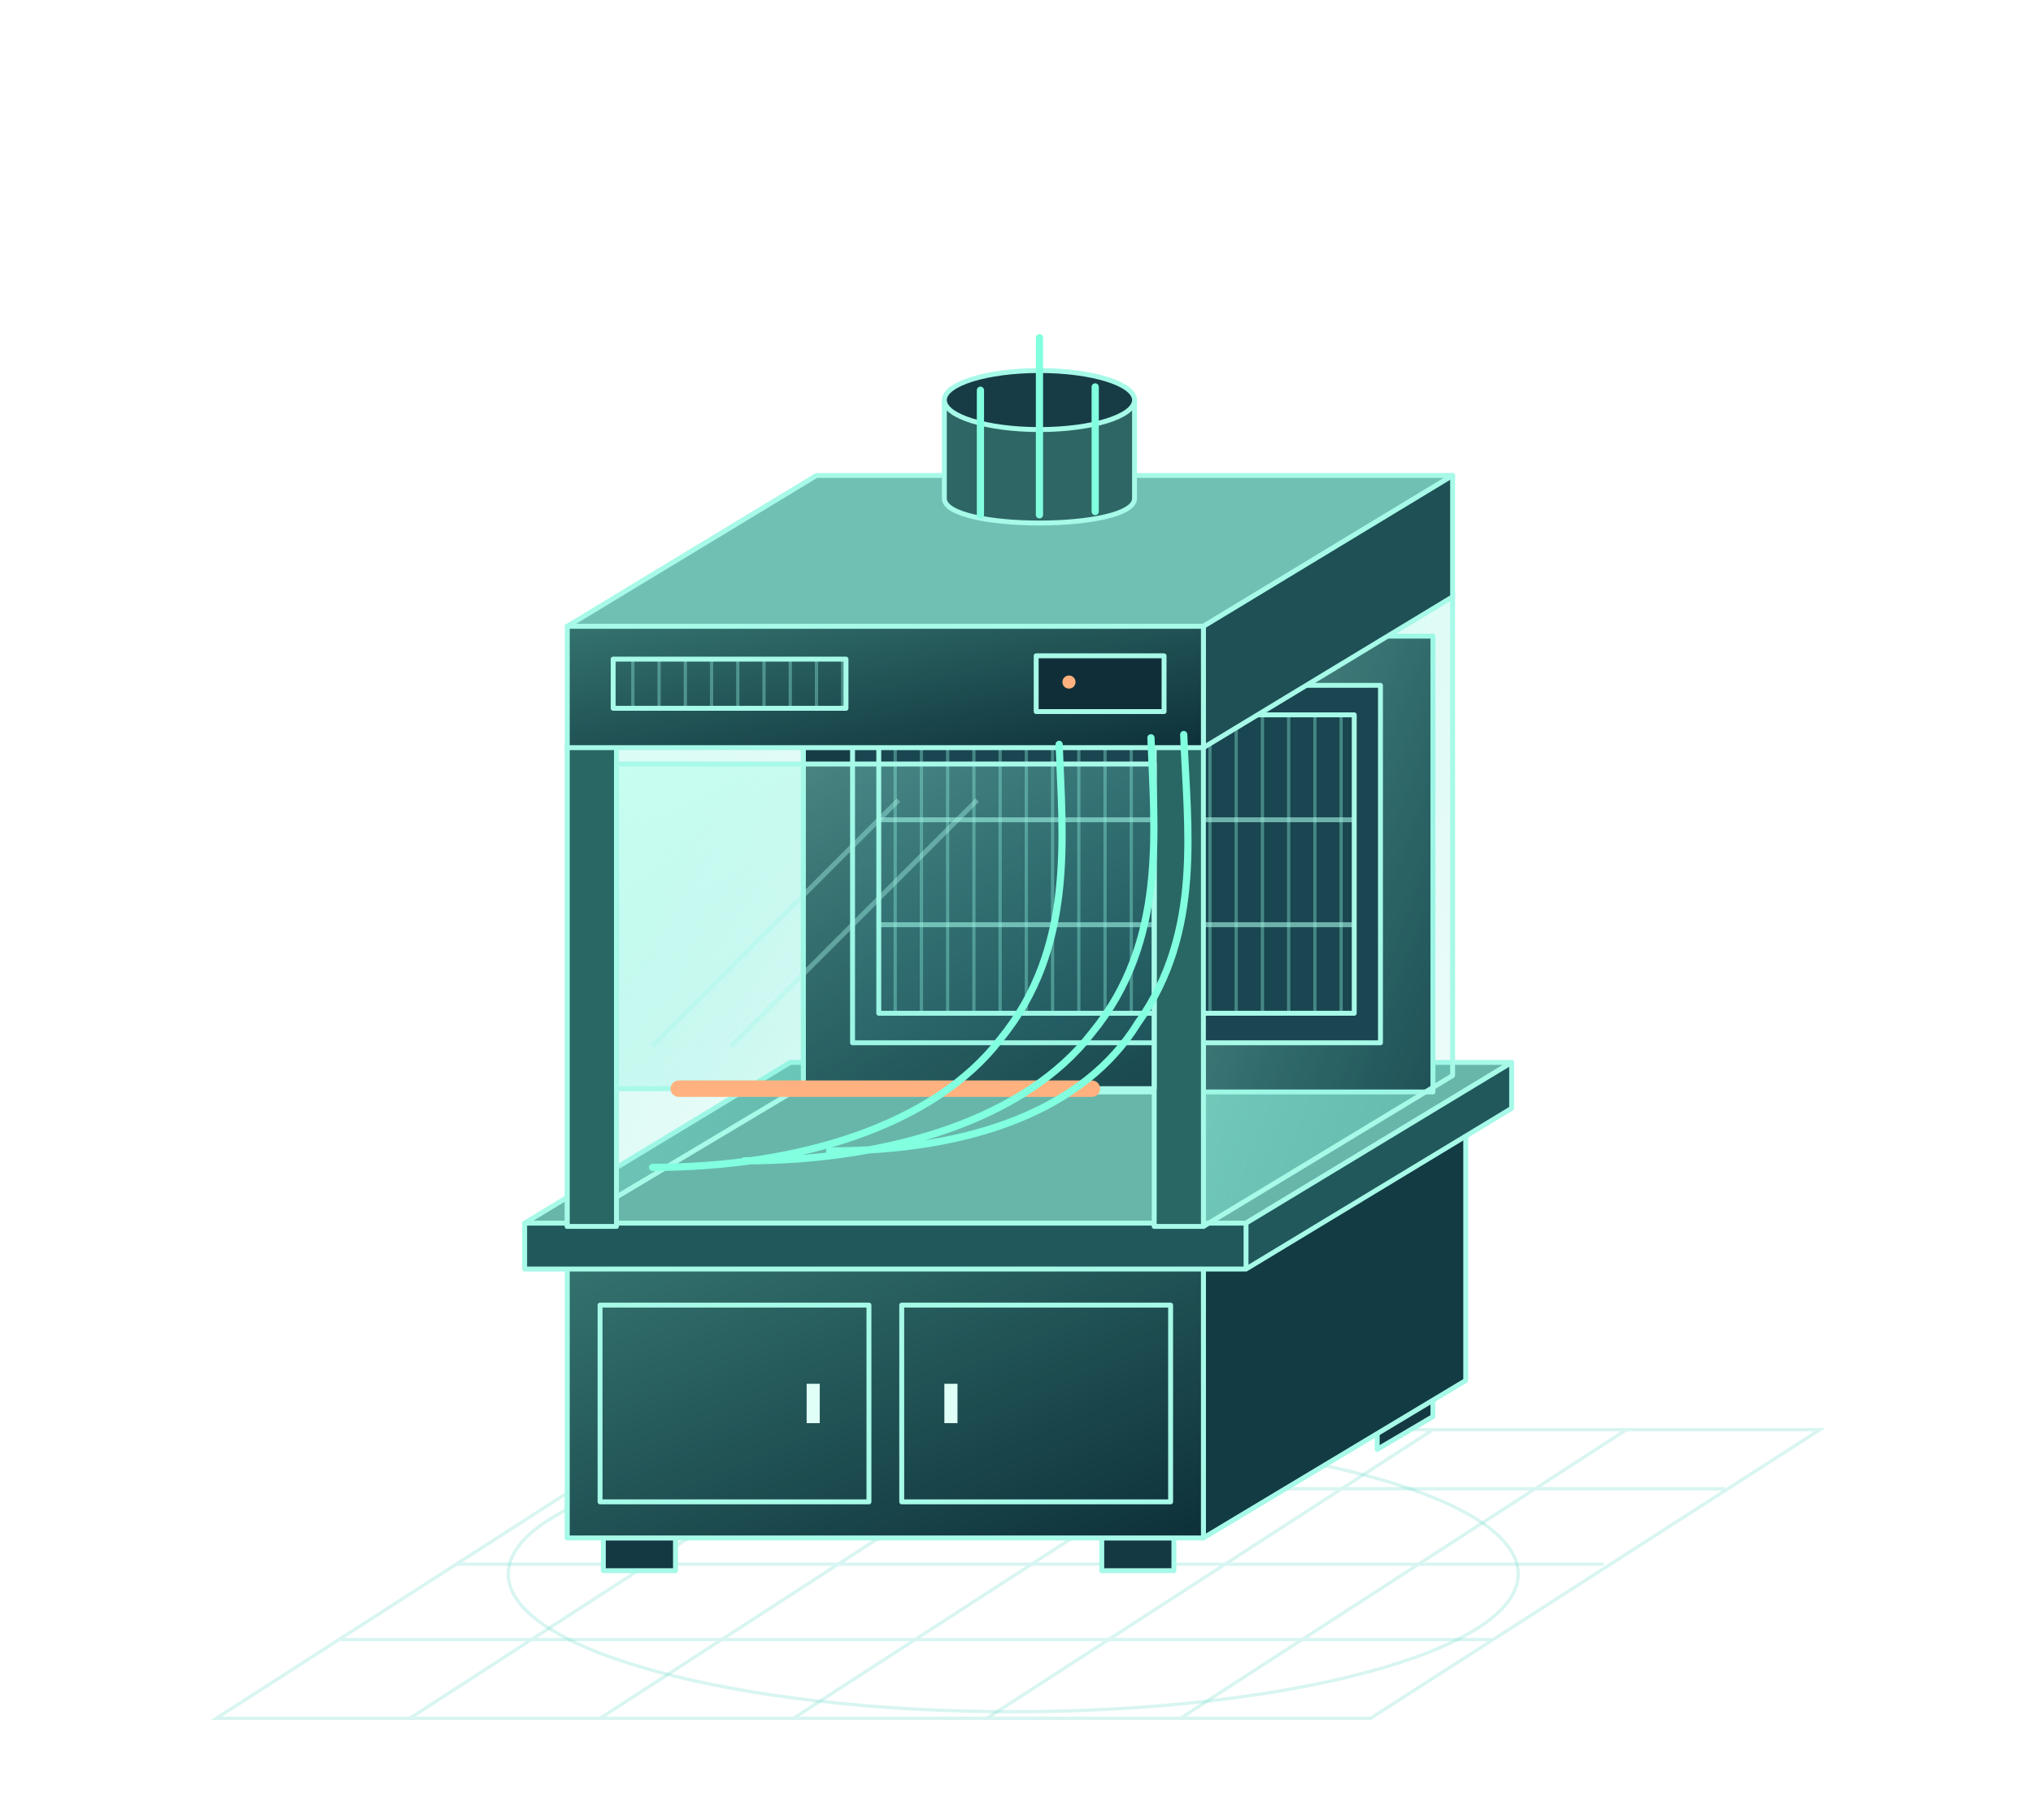
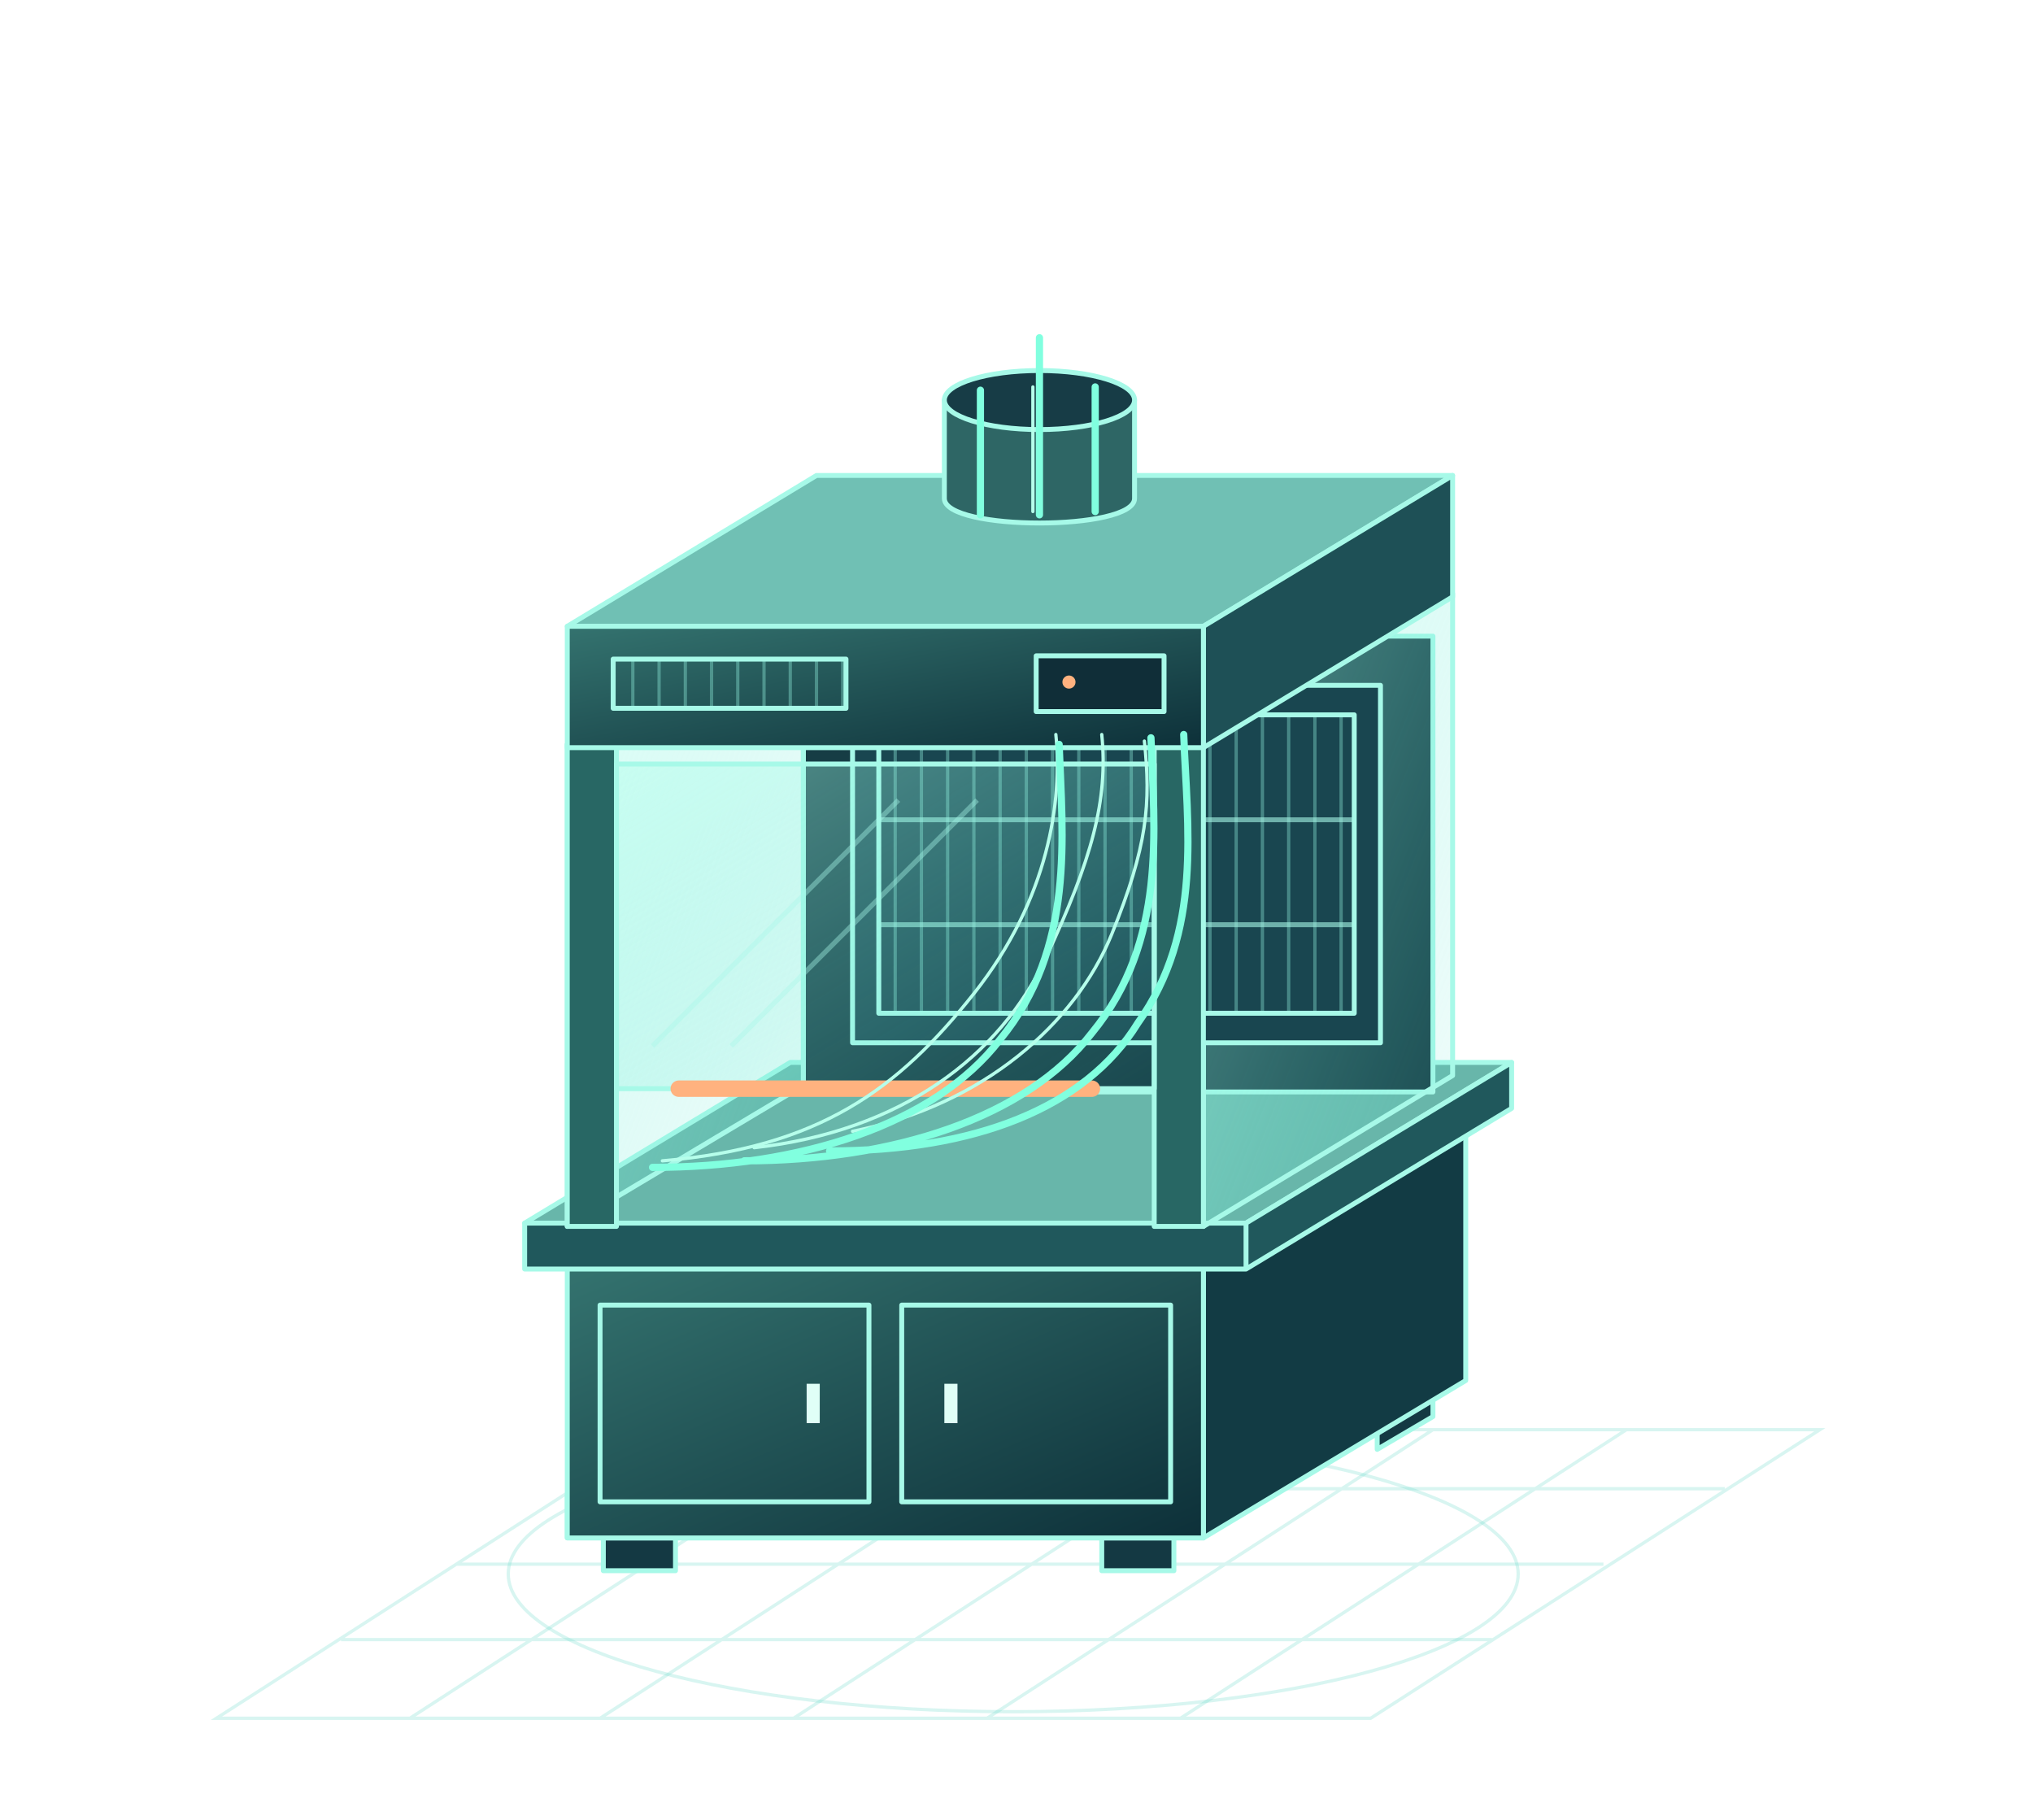
<svg viewBox="0 0 620 555" role="img" aria-label="Concept illustration of a fume hood assembled from a cabinet, worktop, enclosure, sash, and exhaust plenum">
  <defs>
    <linearGradient id="metal" x2="1" y2="1" gradientUnits="objectBoundingBox">
      <stop stop-color="#34736f" />
      <stop offset="1" stop-color="#0d3039" />
    </linearGradient>
    <linearGradient id="glass" x2="1" y2="1" gradientUnits="objectBoundingBox">
      <stop stop-color="#afffeb" stop-opacity=".44" />
      <stop offset="1" stop-color="#54e2cf" stop-opacity=".07" />
    </linearGradient>
    <pattern id="vent" width="8" height="8" patternUnits="userSpaceOnUse">
      <path d="M1 0v8" stroke="#8eecdb" stroke-opacity=".38" />
    </pattern>
  </defs>
  <g class="assembly-floor" fill="none" stroke="#65d9cb" stroke-opacity=".25">
    <path d="M66 524l137-88h352L418 524z M104 500h351m-316-23h350m-313-23h350M125 524l136-88m-78 88 136-88m-77 88 136-88m-77 88 136-88m-77 88 136-88" />
    <ellipse cx="309" cy="480" rx="154" ry="42" />
  </g>
  <g class="hood-parts" stroke="#a7f9e8" stroke-width="1.5" stroke-linejoin="round">
    <g data-piece="0" data-x="-115" data-y="47">
      <path fill="#143943" d="M184 469h22v10h-22z M336 469h22v10h-22z M420 432l17-10v10l-17 10z" />
      <path fill="#215956" d="M173 456h194v13H173z" />
    </g>
    <g data-piece="1" data-x="-140" data-y="68">
      <path fill="#123b44" d="M367 469l80-48v-83l-80 48z" />
      <path fill="url(#metal)" d="M173 386h194v83H173z" />
      <path fill="none" d="M183 398h82v60h-82z m92 0h82v60h-82z" />
      <path stroke="#e0fff7" stroke-width="4" d="M248 422v12m42-12v12" />
    </g>
    <g data-piece="2" data-x="-148" data-y="-15">
      <path fill="#68b6aa" d="M160 373l81-49h220l-81 49z" />
      <path fill="#20585c" d="M160 373h220v14H160z m220 0 81-49v14l-81 49z" />
    </g>
    <g data-piece="3" data-x="149" data-y="-30">
      <path fill="#163d45" d="M245 333h192V194H245z" />
      <path fill="url(#glass)" d="M367 374l76-46V181l-76 46z" />
    </g>
    <g data-piece="4" data-x="110" data-y="78">
      <path fill="#194650" d="M260 209h161v109H260z" />
      <path fill="url(#vent)" d="M268 218h145v91H268z" />
      <path fill="none" d="M268 250h145m-145 32h145" opacity=".6" />
    </g>
    <g data-piece="3" data-x="-130" data-y="-78">
      <path fill="url(#glass)" d="M173 374l72-43V184l-72 43z" />
      <path fill="#286764" d="M173 227h15v147h-15z m179 0h15v147h-15z" />
    </g>
    <g data-piece="5" data-x="151" data-y="48">
      <path fill="url(#glass)" d="M188 233h164v99H188z" />
      <path fill="none" stroke-opacity=".4" d="M199 319l75-75m-51 75 75-75" />
      <path stroke="#ffb27f" stroke-width="5" stroke-linecap="round" d="M207 332h126" />
    </g>
    <g data-piece="6" data-x="56" data-y="-97">
      <path fill="#70c0b4" d="M173 191l76-46h194l-76 46z" />
      <path fill="#1e5056" d="M367 191l76-46v37l-76 46z" />
      <path fill="url(#metal)" d="M173 191h194v37H173z" />
      <path fill="url(#vent)" d="M187 201h71v15h-71z" />
      <path fill="#102e38" d="M316 200h39v17h-39z" />
      <circle cx="326" cy="208" r="2" fill="#ffb27f" stroke="none" />
    </g>
    <g data-piece="7" data-x="-66" data-y="-82">
      <path fill="#2e6665" d="M288 152v-30h58v30c0 10-58 10-58 0z" />
      <ellipse cx="317" cy="122" rx="29" ry="9" fill="#173c46" />
    </g>
  </g>
+   <g class="assembly-fumes" fill="none" stroke="#b6ffeb" stroke-linecap="round" aria-hidden="true">
+     <path d="M202 354c48-4 72-22 95-51s27-59 25-79" />
+     <path d="M230 350c45-5 75-28 89-58s19-48 17-68" />
+     <path d="M260 345c40-8 68-33 79-60s12-40 10-59" />
+     <path d="M315 156v-38" />
+   </g>
  <g class="assembly-airflow" fill="none" stroke="#81ffdf" stroke-width="2.2" stroke-linecap="round">
    <path d="M199 356c45 0 86-13 106-39 23-28 19-62 18-90m-96 127c45 0 86-13 106-39 23-28 19-62 18-90m-98 126c44 0 78-13 94-39 20-28 15-60 14-88" />
    <path d="M299 157v-38m18 38v-54m17 53v-38" />
  </g>
</svg>
